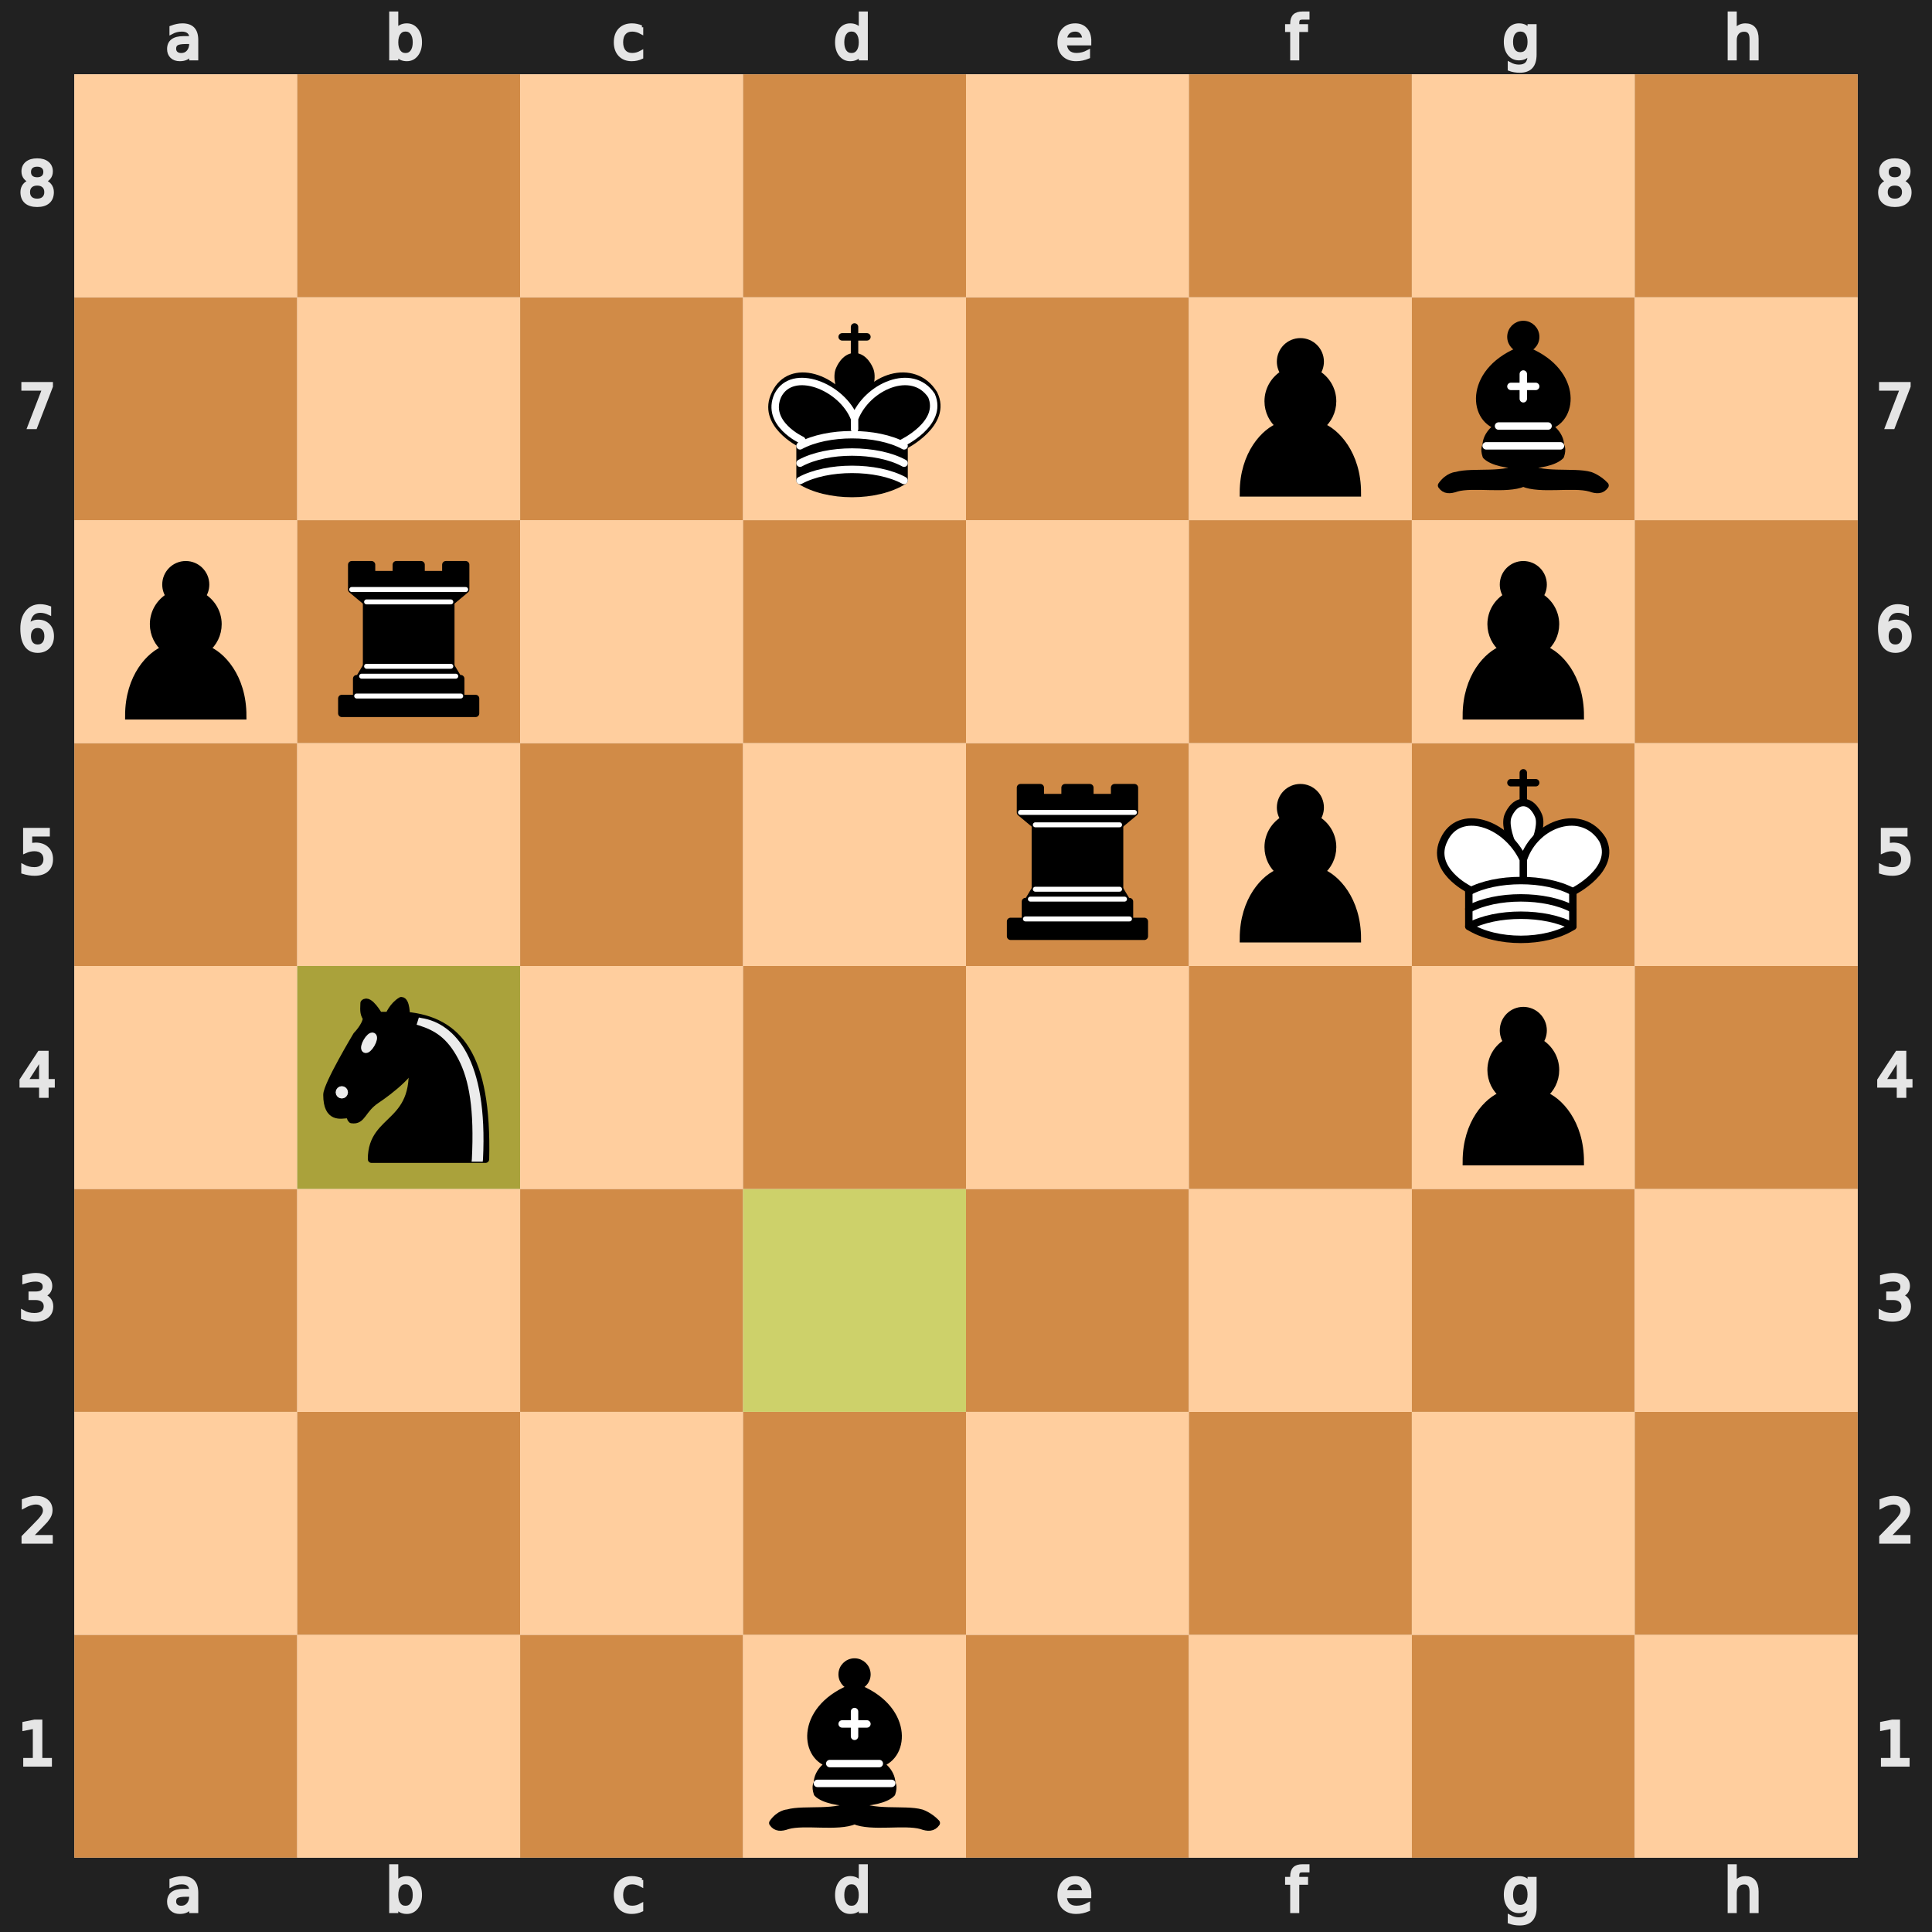
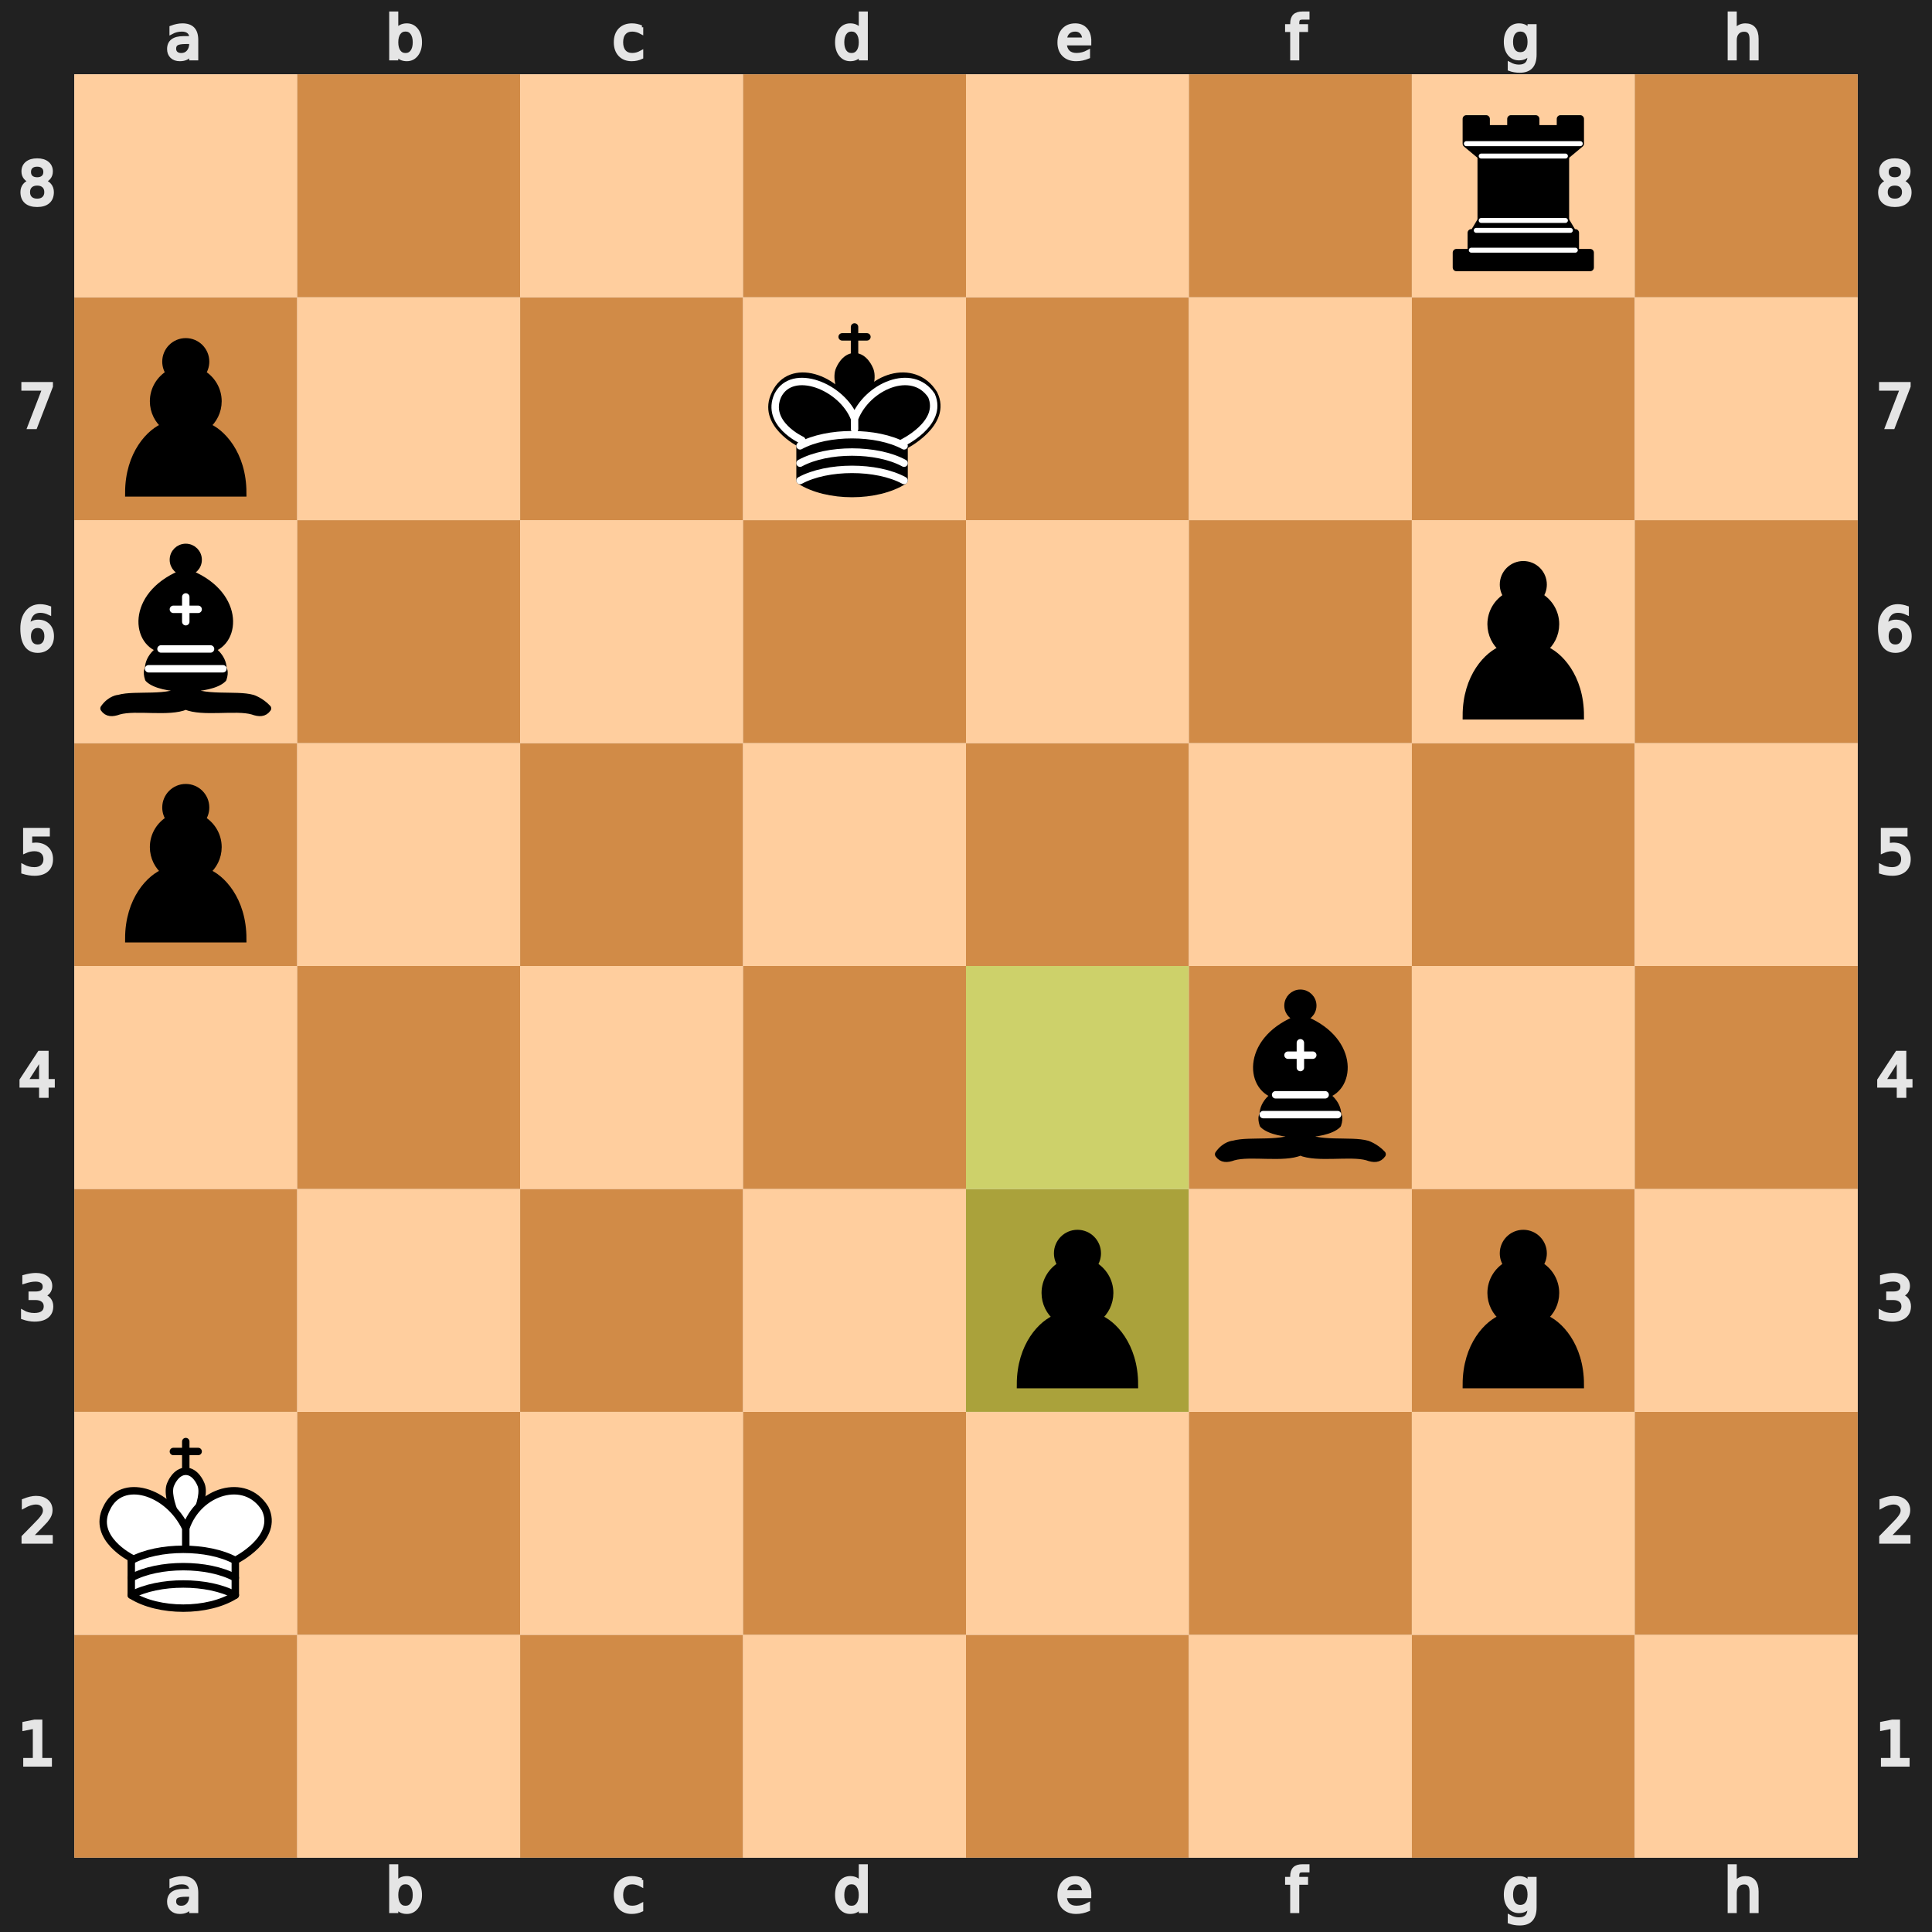
<svg xmlns="http://www.w3.org/2000/svg" xmlns:xlink="http://www.w3.org/1999/xlink" viewBox="0 0 390 390" width="390" height="390">
  <defs>
    <g id="white-king" class="white king" fill="none" fill-rule="evenodd" stroke="#000" stroke-width="1.5" stroke-linecap="round" stroke-linejoin="round">
      <path d="M22.5 11.63V6M20 8h5" stroke-linejoin="miter" />
      <path d="M22.5 25s4.5-7.5 3-10.5c0 0-1-2.5-3-2.5s-3 2.5-3 2.5c-1.5 3 3 10.5 3 10.5" fill="#fff" stroke-linecap="butt" stroke-linejoin="miter" />
      <path d="M11.5 37c5.5 3.5 15.5 3.5 21 0v-7s9-4.5 6-10.5c-4-6.5-13.5-3.5-16 4V27v-3.5c-3.5-7.5-13-10.5-16-4-3 6 5 10 5 10V37z" fill="#fff" />
      <path d="M11.5 30c5.5-3 15.5-3 21 0m-21 3.5c5.5-3 15.5-3 21 0m-21 3.5c5.5-3 15.5-3 21 0" />
    </g>
    <g id="black-pawn" class="black pawn">
      <path d="M22.5 9c-2.21 0-4 1.79-4 4 0 .89.29 1.71.78 2.38C17.33 16.5 16 18.59 16 21c0 2.03.94 3.84 2.41 5.03-3 1.06-7.41 5.55-7.41 13.47h23c0-7.92-4.41-12.41-7.41-13.47 1.47-1.19 2.41-3 2.41-5.03 0-2.41-1.33-4.5-3.28-5.62.49-.67.78-1.49.78-2.38 0-2.21-1.79-4-4-4z" fill="#000" stroke="#000" stroke-width="1.5" stroke-linecap="round" />
-     </g>
-     <g id="black-knight" class="black knight" fill="none" fill-rule="evenodd" stroke="#000" stroke-width="1.5" stroke-linecap="round" stroke-linejoin="round">
-       <path d="M 22,10 C 32.5,11 38.5,18 38,39 L 15,39 C 15,30 25,32.5 23,18" style="fill:#000000; stroke:#000000;" />
-       <path d="M 24,18 C 24.38,20.91 18.45,25.37 16,27 C 13,29 13.18,31.34 11,31 C 9.958,30.06 12.41,27.96 11,28 C 10,28 11.19,29.23 10,30 C 9,30 5.997,31 6,26 C 6,24 12,14 12,14 C 12,14 13.89,12.1 14,10.5 C 13.27,9.506 13.5,8.5 13.5,7.5 C 14.5,6.5 16.5,10 16.5,10 L 18.5,10 C 18.5,10 19.28,8.008 21,7 C 22,7 22,10 22,10" style="fill:#000000; stroke:#000000;" />
-       <path d="M 9.5 25.5 A 0.5 0.5 0 1 1 8.5,25.5 A 0.5 0.5 0 1 1 9.5 25.5 z" style="fill:#ececec; stroke:#ececec;" />
-       <path d="M 15 15.5 A 0.5 1.5 0 1 1 14,15.5 A 0.5 1.5 0 1 1 15 15.5 z" transform="matrix(0.866,0.5,-0.5,0.866,9.693,-5.173)" style="fill:#ececec; stroke:#ececec;" />
-       <path d="M 24.55,10.4 L 24.1,11.85 L 24.6,12 C 27.75,13 30.25,14.49 32.5,18.75 C 34.75,23.01 35.75,29.06 35.25,39 L 35.2,39.5 L 37.45,39.5 L 37.5,39 C 38,28.94 36.62,22.15 34.25,17.66 C 31.88,13.17 28.46,11.02 25.06,10.5 L 24.55,10.4 z " style="fill:#ececec; stroke:none;" />
    </g>
    <g id="black-bishop" class="black bishop" fill="none" fill-rule="evenodd" stroke="#000" stroke-width="1.5" stroke-linecap="round" stroke-linejoin="round">
      <path d="M9 36c3.39-.97 10.11.43 13.5-2 3.39 2.43 10.11 1.03 13.5 2 0 0 1.65.54 3 2-.68.97-1.65.99-3 .5-3.39-.97-10.11.46-13.5-1-3.39 1.46-10.11.03-13.5 1-1.354.49-2.323.47-3-.5 1.354-1.94 3-2 3-2zm6-4c2.5 2.5 12.5 2.5 15 0 .5-1.5 0-2 0-2 0-2.5-2.5-4-2.5-4 5.5-1.5 6-11.5-5-15.5-11 4-10.5 14-5 15.5 0 0-2.5 1.5-2.5 4 0 0-.5.5 0 2zM25 8a2.5 2.5 0 1 1-5 0 2.5 2.5 0 1 1 5 0z" fill="#000" stroke-linecap="butt" />
      <path d="M17.5 26h10M15 30h15m-7.5-14.5v5M20 18h5" stroke="#fff" stroke-linejoin="miter" />
    </g>
    <g id="black-rook" class="black rook" fill="#000" fill-rule="evenodd" stroke="#000" stroke-width="1.5" stroke-linecap="round" stroke-linejoin="round">
      <path d="M9 39h27v-3H9v3zM12.5 32l1.5-2.5h17l1.5 2.5h-20zM12 36v-4h21v4H12z" stroke-linecap="butt" />
      <path d="M14 29.5v-13h17v13H14z" stroke-linecap="butt" stroke-linejoin="miter" />
      <path d="M14 16.5L11 14h23l-3 2.5H14zM11 14V9h4v2h5V9h5v2h5V9h4v5H11z" stroke-linecap="butt" />
      <path d="M12 35.5h21M13 31.5h19M14 29.5h17M14 16.5h17M11 14h23" fill="none" stroke="#fff" stroke-width="1" stroke-linejoin="miter" />
    </g>
    <g id="black-king" class="black king" fill="none" fill-rule="evenodd" stroke="#000" stroke-width="1.5" stroke-linecap="round" stroke-linejoin="round">
      <path d="M22.5 11.63V6" stroke-linejoin="miter" />
      <path d="M22.5 25s4.5-7.5 3-10.5c0 0-1-2.5-3-2.5s-3 2.5-3 2.5c-1.5 3 3 10.5 3 10.5" fill="#000" stroke-linecap="butt" stroke-linejoin="miter" />
      <path d="M11.5 37c5.5 3.5 15.5 3.5 21 0v-7s9-4.5 6-10.5c-4-6.5-13.5-3.5-16 4V27v-3.5c-3.5-7.5-13-10.5-16-4-3 6 5 10 5 10V37z" fill="#000" />
      <path d="M20 8h5" stroke-linejoin="miter" />
      <path d="M32 29.5s8.5-4 6.03-9.65C34.15 14 25 18 22.5 24.5l.01 2.1-.01-2.1C20 18 9.906 14 6.997 19.85c-2.497 5.65 4.853 9 4.853 9M11.5 30c5.5-3 15.5-3 21 0m-21 3.5c5.5-3 15.5-3 21 0m-21 3.5c5.5-3 15.5-3 21 0" stroke="#fff" />
    </g>
  </defs>
  <rect x="7.5" y="7.5" width="375" height="375" fill="none" stroke="#212121" stroke-width="15" />
  <g transform="translate(20, 1) scale(0.75, 0.75)" fill="#e5e5e5" stroke="#e5e5e5">
    <path d="M23.328 10.016q-1.742 0-2.414.398-.672.398-.672 1.36 0 .765.5 1.218.508.445 1.375.445 1.196 0 1.914-.843.727-.852.727-2.258v-.32zm2.867-.594v4.992h-1.437v-1.328q-.492.797-1.227 1.18-.734.375-1.797.375-1.343 0-2.14-.75-.79-.758-.79-2.024 0-1.476.985-2.226.992-.75 2.953-.75h2.016V8.75q0-.992-.656-1.531-.649-.547-1.829-.547-.75 0-1.46.18-.711.18-1.368.539V6.062q.79-.304 1.532-.453.742-.156 1.445-.156 1.898 0 2.836.984.937.985.937 2.985z" />
  </g>
  <g transform="translate(20, 375) scale(0.75, 0.75)" fill="#e5e5e5" stroke="#e5e5e5">
    <path d="M23.328 10.016q-1.742 0-2.414.398-.672.398-.672 1.36 0 .765.5 1.218.508.445 1.375.445 1.196 0 1.914-.843.727-.852.727-2.258v-.32zm2.867-.594v4.992h-1.437v-1.328q-.492.797-1.227 1.18-.734.375-1.797.375-1.343 0-2.14-.75-.79-.758-.79-2.024 0-1.476.985-2.226.992-.75 2.953-.75h2.016V8.75q0-.992-.656-1.531-.649-.547-1.829-.547-.75 0-1.46.18-.711.18-1.368.539V6.062q.79-.304 1.532-.453.742-.156 1.445-.156 1.898 0 2.836.984.937.985.937 2.985z" />
  </g>
  <g transform="translate(65, 1) scale(0.75, 0.75)" fill="#e5e5e5" stroke="#e5e5e5">
    <path d="M24.922 10.047q0-1.586-.656-2.485-.649-.906-1.79-.906-1.14 0-1.796.906-.649.899-.649 2.485 0 1.586.649 2.492.656.898 1.797.898 1.14 0 1.789-.898.656-.906.656-2.492zm-4.89-3.055q.452-.781 1.14-1.156.695-.383 1.656-.383 1.594 0 2.586 1.266 1 1.265 1 3.328 0 2.062-1 3.328-.992 1.266-2.586 1.266-.96 0-1.656-.375-.688-.383-1.14-1.164v1.312h-1.446V2.258h1.445z" />
  </g>
  <g transform="translate(65, 375) scale(0.75, 0.75)" fill="#e5e5e5" stroke="#e5e5e5">
    <path d="M24.922 10.047q0-1.586-.656-2.485-.649-.906-1.79-.906-1.14 0-1.796.906-.649.899-.649 2.485 0 1.586.649 2.492.656.898 1.797.898 1.14 0 1.789-.898.656-.906.656-2.492zm-4.89-3.055q.452-.781 1.14-1.156.695-.383 1.656-.383 1.594 0 2.586 1.266 1 1.265 1 3.328 0 2.062-1 3.328-.992 1.266-2.586 1.266-.96 0-1.656-.375-.688-.383-1.14-1.164v1.312h-1.446V2.258h1.445z" />
  </g>
  <g transform="translate(110, 1) scale(0.75, 0.75)" fill="#e5e5e5" stroke="#e5e5e5">
    <path d="M25.96 6v1.344q-.608-.336-1.226-.5-.609-.172-1.234-.172-1.398 0-2.172.89-.773.883-.773 2.485 0 1.601.773 2.492.774.883 2.172.883.625 0 1.234-.164.618-.172 1.227-.508v1.328q-.602.281-1.25.422-.64.14-1.367.14-1.977 0-3.14-1.242-1.165-1.242-1.165-3.351 0-2.14 1.172-3.367 1.18-1.227 3.227-1.227.664 0 1.296.14.633.134 1.227.407z" />
  </g>
  <g transform="translate(110, 375) scale(0.75, 0.75)" fill="#e5e5e5" stroke="#e5e5e5">
    <path d="M25.96 6v1.344q-.608-.336-1.226-.5-.609-.172-1.234-.172-1.398 0-2.172.89-.773.883-.773 2.485 0 1.601.773 2.492.774.883 2.172.883.625 0 1.234-.164.618-.172 1.227-.508v1.328q-.602.281-1.25.422-.64.14-1.367.14-1.977 0-3.14-1.242-1.165-1.242-1.165-3.351 0-2.14 1.172-3.367 1.18-1.227 3.227-1.227.664 0 1.296.14.633.134 1.227.407z" />
  </g>
  <g transform="translate(155, 1) scale(0.75, 0.75)" fill="#e5e5e5" stroke="#e5e5e5">
    <path d="M24.973 6.992V2.258h1.437v12.156h-1.437v-1.312q-.453.78-1.149 1.164-.687.375-1.656.375-1.586 0-2.586-1.266-.992-1.266-.992-3.328 0-2.063.992-3.328 1-1.266 2.586-1.266.969 0 1.656.383.696.375 1.149 1.156zm-4.899 3.055q0 1.586.649 2.492.656.898 1.797.898 1.14 0 1.796-.898.657-.906.657-2.492 0-1.586-.657-2.485-.656-.906-1.796-.906-1.141 0-1.797.906-.649.899-.649 2.485z" />
  </g>
  <g transform="translate(155, 375) scale(0.75, 0.75)" fill="#e5e5e5" stroke="#e5e5e5">
    <path d="M24.973 6.992V2.258h1.437v12.156h-1.437v-1.312q-.453.78-1.149 1.164-.687.375-1.656.375-1.586 0-2.586-1.266-.992-1.266-.992-3.328 0-2.063.992-3.328 1-1.266 2.586-1.266.969 0 1.656.383.696.375 1.149 1.156zm-4.899 3.055q0 1.586.649 2.492.656.898 1.797.898 1.14 0 1.796-.898.657-.906.657-2.492 0-1.586-.657-2.485-.656-.906-1.796-.906-1.141 0-1.797.906-.649.899-.649 2.485z" />
  </g>
  <g transform="translate(200, 1) scale(0.75, 0.75)" fill="#e5e5e5" stroke="#e5e5e5">
    <path d="M26.555 9.68v.703h-6.61q.094 1.484.89 2.265.806.774 2.235.774.828 0 1.602-.203.781-.203 1.547-.61v1.36q-.774.328-1.586.5-.813.172-1.649.172-2.093 0-3.32-1.22-1.219-1.218-1.219-3.296 0-2.148 1.157-3.406 1.164-1.266 3.132-1.266 1.766 0 2.79 1.14 1.03 1.134 1.03 3.087zm-1.438-.422q-.015-1.18-.664-1.883-.64-.703-1.703-.703-1.203 0-1.93.68-.718.68-.828 1.914z" />
  </g>
  <g transform="translate(200, 375) scale(0.75, 0.75)" fill="#e5e5e5" stroke="#e5e5e5">
    <path d="M26.555 9.68v.703h-6.61q.094 1.484.89 2.265.806.774 2.235.774.828 0 1.602-.203.781-.203 1.547-.61v1.36q-.774.328-1.586.5-.813.172-1.649.172-2.093 0-3.32-1.22-1.219-1.218-1.219-3.296 0-2.148 1.157-3.406 1.164-1.266 3.132-1.266 1.766 0 2.79 1.14 1.03 1.134 1.03 3.087zm-1.438-.422q-.015-1.18-.664-1.883-.64-.703-1.703-.703-1.203 0-1.93.68-.718.68-.828 1.914z" />
  </g>
  <g transform="translate(245, 1) scale(0.75, 0.75)" fill="#e5e5e5" stroke="#e5e5e5">
    <path d="M25.285 2.258v1.195H23.91q-.773 0-1.078.313-.297.312-.297 1.125v.773h2.367v1.117h-2.367v7.633H21.09V6.781h-1.375V5.664h1.375v-.61q0-1.46.68-2.124.68-.672 2.156-.672z" />
  </g>
  <g transform="translate(245, 375) scale(0.75, 0.75)" fill="#e5e5e5" stroke="#e5e5e5">
    <path d="M25.285 2.258v1.195H23.91q-.773 0-1.078.313-.297.312-.297 1.125v.773h2.367v1.117h-2.367v7.633H21.09V6.781h-1.375V5.664h1.375v-.61q0-1.46.68-2.124.68-.672 2.156-.672z" />
  </g>
  <g transform="translate(290, 1) scale(0.75, 0.75)" fill="#e5e5e5" stroke="#e5e5e5">
    <path d="M24.973 9.937q0-1.562-.649-2.421-.64-.86-1.804-.86-1.157 0-1.805.86-.64.859-.64 2.421 0 1.555.64 2.415.648.859 1.805.859 1.164 0 1.804-.86.649-.859.649-2.414zm1.437 3.391q0 2.234-.992 3.32-.992 1.094-3.04 1.094-.757 0-1.429-.117-.672-.11-1.304-.344v-1.398q.632.344 1.25.508.617.164 1.257.164 1.414 0 2.118-.743.703-.734.703-2.226v-.711q-.446.773-1.141 1.156-.695.383-1.664.383-1.61 0-2.594-1.227-.984-1.226-.984-3.25 0-2.03.984-3.257.985-1.227 2.594-1.227.969 0 1.664.383t1.14 1.156V5.664h1.438z" />
  </g>
  <g transform="translate(290, 375) scale(0.75, 0.75)" fill="#e5e5e5" stroke="#e5e5e5">
    <path d="M24.973 9.937q0-1.562-.649-2.421-.64-.86-1.804-.86-1.157 0-1.805.86-.64.859-.64 2.421 0 1.555.64 2.415.648.859 1.805.859 1.164 0 1.804-.86.649-.859.649-2.414zm1.437 3.391q0 2.234-.992 3.32-.992 1.094-3.04 1.094-.757 0-1.429-.117-.672-.11-1.304-.344v-1.398q.632.344 1.25.508.617.164 1.257.164 1.414 0 2.118-.743.703-.734.703-2.226v-.711q-.446.773-1.141 1.156-.695.383-1.664.383-1.61 0-2.594-1.227-.984-1.226-.984-3.25 0-2.03.984-3.257.985-1.227 2.594-1.227.969 0 1.664.383t1.14 1.156V5.664h1.438z" />
  </g>
  <g transform="translate(335, 1) scale(0.75, 0.75)" fill="#e5e5e5" stroke="#e5e5e5">
    <path d="M26.164 9.133v5.281h-1.437V9.18q0-1.243-.485-1.86-.484-.617-1.453-.617-1.164 0-1.836.742-.672.742-.672 2.024v4.945h-1.445V2.258h1.445v4.765q.516-.789 1.211-1.18.703-.39 1.617-.39 1.508 0 2.282.938.773.93.773 2.742z" />
  </g>
  <g transform="translate(335, 375) scale(0.75, 0.75)" fill="#e5e5e5" stroke="#e5e5e5">
    <path d="M26.164 9.133v5.281h-1.437V9.18q0-1.243-.485-1.86-.484-.617-1.453-.617-1.164 0-1.836.742-.672.742-.672 2.024v4.945h-1.445V2.258h1.445v4.765q.516-.789 1.211-1.18.703-.39 1.617-.39 1.508 0 2.282.938.773.93.773 2.742z" />
  </g>
  <g transform="translate(0, 335) scale(0.75, 0.75)" fill="#e5e5e5" stroke="#e5e5e5">
    <path d="M6.754 26.996h2.578v-8.898l-2.805.562v-1.437l2.79-.563h1.578v10.336h2.578v1.328h-6.72z" />
  </g>
  <g transform="translate(375, 335) scale(0.75, 0.75)" fill="#e5e5e5" stroke="#e5e5e5">
    <path d="M6.754 26.996h2.578v-8.898l-2.805.562v-1.437l2.79-.563h1.578v10.336h2.578v1.328h-6.72z" />
  </g>
  <g transform="translate(0, 290) scale(0.75, 0.75)" fill="#e5e5e5" stroke="#e5e5e5">
    <path d="M8.195 26.996h5.508v1.328H6.297v-1.328q.898-.93 2.445-2.492 1.555-1.57 1.953-2.024.758-.851 1.055-1.437.305-.594.305-1.164 0-.93-.657-1.516-.648-.586-1.695-.586-.742 0-1.57.258-.82.258-1.758.781v-1.593q.953-.383 1.781-.578.828-.196 1.516-.196 1.812 0 2.89.906 1.079.907 1.079 2.422 0 .72-.274 1.368-.265.64-.976 1.515-.196.227-1.243 1.313-1.046 1.078-2.953 3.023z" />
  </g>
  <g transform="translate(375, 290) scale(0.75, 0.75)" fill="#e5e5e5" stroke="#e5e5e5">
    <path d="M8.195 26.996h5.508v1.328H6.297v-1.328q.898-.93 2.445-2.492 1.555-1.57 1.953-2.024.758-.851 1.055-1.437.305-.594.305-1.164 0-.93-.657-1.516-.648-.586-1.695-.586-.742 0-1.57.258-.82.258-1.758.781v-1.593q.953-.383 1.781-.578.828-.196 1.516-.196 1.812 0 2.89.906 1.079.907 1.079 2.422 0 .72-.274 1.368-.265.64-.976 1.515-.196.227-1.243 1.313-1.046 1.078-2.953 3.023z" />
  </g>
  <g transform="translate(0, 245) scale(0.75, 0.75)" fill="#e5e5e5" stroke="#e5e5e5">
    <path d="M11.434 22.035q1.132.242 1.765 1.008.64.766.64 1.89 0 1.727-1.187 2.672-1.187.946-3.375.946-.734 0-1.515-.149-.774-.14-1.602-.43V26.45q.656.383 1.438.578.78.196 1.632.196 1.485 0 2.258-.586.782-.586.782-1.703 0-1.032-.727-1.61-.719-.586-2.008-.586h-1.36v-1.297h1.423q1.164 0 1.78-.46.618-.47.618-1.344 0-.899-.64-1.375-.633-.485-1.82-.485-.65 0-1.391.141-.743.14-1.633.437V16.95q.898-.25 1.68-.375.788-.125 1.484-.125 1.797 0 2.844.82 1.046.813 1.046 2.204 0 .968-.554 1.64-.555.664-1.578.922z" />
  </g>
  <g transform="translate(375, 245) scale(0.75, 0.75)" fill="#e5e5e5" stroke="#e5e5e5">
    <path d="M11.434 22.035q1.132.242 1.765 1.008.64.766.64 1.89 0 1.727-1.187 2.672-1.187.946-3.375.946-.734 0-1.515-.149-.774-.14-1.602-.43V26.45q.656.383 1.438.578.78.196 1.632.196 1.485 0 2.258-.586.782-.586.782-1.703 0-1.032-.727-1.61-.719-.586-2.008-.586h-1.36v-1.297h1.423q1.164 0 1.78-.46.618-.47.618-1.344 0-.899-.64-1.375-.633-.485-1.82-.485-.65 0-1.391.141-.743.14-1.633.437V16.95q.898-.25 1.68-.375.788-.125 1.484-.125 1.797 0 2.844.82 1.046.813 1.046 2.204 0 .968-.554 1.64-.555.664-1.578.922z" />
  </g>
  <g transform="translate(0, 200) scale(0.75, 0.75)" fill="#e5e5e5" stroke="#e5e5e5">
    <path d="M11.016 18.035L7.03 24.262h3.985zm-.414-1.375h1.984v7.602h1.664v1.312h-1.664v2.75h-1.57v-2.75H5.75v-1.523z" />
  </g>
  <g transform="translate(375, 200) scale(0.75, 0.75)" fill="#e5e5e5" stroke="#e5e5e5">
    <path d="M11.016 18.035L7.03 24.262h3.985zm-.414-1.375h1.984v7.602h1.664v1.312h-1.664v2.75h-1.57v-2.75H5.75v-1.523z" />
  </g>
  <g transform="translate(0, 155) scale(0.75, 0.75)" fill="#e5e5e5" stroke="#e5e5e5">
    <path d="M6.719 16.66h6.195v1.328h-4.75v2.86q.344-.118.688-.172.343-.063.687-.063 1.953 0 3.094 1.07 1.14 1.07 1.14 2.899 0 1.883-1.171 2.93-1.172 1.039-3.305 1.039-.735 0-1.5-.125-.758-.125-1.57-.375v-1.586q.703.383 1.453.57.75.188 1.586.188 1.351 0 2.14-.711.79-.711.79-1.93 0-1.219-.79-1.93-.789-.71-2.14-.71-.633 0-1.266.14-.625.14-1.281.438z" />
  </g>
  <g transform="translate(375, 155) scale(0.75, 0.75)" fill="#e5e5e5" stroke="#e5e5e5">
    <path d="M6.719 16.66h6.195v1.328h-4.75v2.86q.344-.118.688-.172.343-.063.687-.063 1.953 0 3.094 1.07 1.14 1.07 1.14 2.899 0 1.883-1.171 2.93-1.172 1.039-3.305 1.039-.735 0-1.5-.125-.758-.125-1.57-.375v-1.586q.703.383 1.453.57.75.188 1.586.188 1.351 0 2.14-.711.79-.711.79-1.93 0-1.219-.79-1.93-.789-.71-2.14-.71-.633 0-1.266.14-.625.14-1.281.438z" />
  </g>
  <g transform="translate(0, 110) scale(0.75, 0.75)" fill="#e5e5e5" stroke="#e5e5e5">
    <path d="M10.137 21.863q-1.063 0-1.688.727-.617.726-.617 1.992 0 1.258.617 1.992.625.727 1.688.727 1.062 0 1.68-.727.624-.734.624-1.992 0-1.266-.625-1.992-.617-.727-1.68-.727zm3.133-4.945v1.437q-.594-.28-1.204-.43-.601-.148-1.195-.148-1.562 0-2.39 1.055-.82 1.055-.938 3.188.46-.68 1.156-1.04.696-.367 1.531-.367 1.758 0 2.774 1.07 1.023 1.063 1.023 2.899 0 1.797-1.062 2.883-1.063 1.086-2.828 1.086-2.024 0-3.094-1.547-1.07-1.555-1.07-4.5 0-2.766 1.312-4.406 1.313-1.649 3.524-1.649.593 0 1.195.117.61.118 1.266.352z" />
  </g>
  <g transform="translate(375, 110) scale(0.75, 0.75)" fill="#e5e5e5" stroke="#e5e5e5">
    <path d="M10.137 21.863q-1.063 0-1.688.727-.617.726-.617 1.992 0 1.258.617 1.992.625.727 1.688.727 1.062 0 1.68-.727.624-.734.624-1.992 0-1.266-.625-1.992-.617-.727-1.68-.727zm3.133-4.945v1.437q-.594-.28-1.204-.43-.601-.148-1.195-.148-1.562 0-2.39 1.055-.82 1.055-.938 3.188.46-.68 1.156-1.04.696-.367 1.531-.367 1.758 0 2.774 1.07 1.023 1.063 1.023 2.899 0 1.797-1.062 2.883-1.063 1.086-2.828 1.086-2.024 0-3.094-1.547-1.07-1.555-1.07-4.5 0-2.766 1.312-4.406 1.313-1.649 3.524-1.649.593 0 1.195.117.61.118 1.266.352z" />
  </g>
  <g transform="translate(0, 65) scale(0.75, 0.75)" fill="#e5e5e5" stroke="#e5e5e5">
    <path d="M6.25 16.66h7.5v.672L9.516 28.324H7.867l3.985-10.336H6.25z" />
  </g>
  <g transform="translate(375, 65) scale(0.75, 0.75)" fill="#e5e5e5" stroke="#e5e5e5">
    <path d="M6.25 16.66h7.5v.672L9.516 28.324H7.867l3.985-10.336H6.25z" />
  </g>
  <g transform="translate(0, 20) scale(0.75, 0.75)" fill="#e5e5e5" stroke="#e5e5e5">
    <path d="M10 22.785q-1.125 0-1.773.602-.641.601-.641 1.656t.64 1.656q.649.602 1.774.602t1.773-.602q.649-.61.649-1.656 0-1.055-.649-1.656-.64-.602-1.773-.602zm-1.578-.672q-1.016-.25-1.586-.945-.563-.695-.563-1.695 0-1.399.993-2.211 1-.813 2.734-.813 1.742 0 2.734.813.993.812.993 2.21 0 1-.57 1.696-.563.695-1.571.945 1.14.266 1.773 1.04.641.773.641 1.89 0 1.695-1.04 2.602-1.03.906-2.96.906t-2.969-.906Q6 26.738 6 25.043q0-1.117.64-1.89.641-.774 1.782-1.04zm-.578-2.492q0 .906.562 1.414.57.508 1.594.508 1.016 0 1.586-.508.578-.508.578-1.414 0-.906-.578-1.414-.57-.508-1.586-.508-1.023 0-1.594.508-.562.508-.562 1.414z" />
  </g>
  <g transform="translate(375, 20) scale(0.75, 0.75)" fill="#e5e5e5" stroke="#e5e5e5">
    <path d="M10 22.785q-1.125 0-1.773.602-.641.601-.641 1.656t.64 1.656q.649.602 1.774.602t1.773-.602q.649-.61.649-1.656 0-1.055-.649-1.656-.64-.602-1.773-.602zm-1.578-.672q-1.016-.25-1.586-.945-.563-.695-.563-1.695 0-1.399.993-2.211 1-.813 2.734-.813 1.742 0 2.734.813.993.812.993 2.21 0 1-.57 1.696-.563.695-1.571.945 1.14.266 1.773 1.04.641.773.641 1.89 0 1.695-1.04 2.602-1.03.906-2.96.906t-2.969-.906Q6 26.738 6 25.043q0-1.117.64-1.89.641-.774 1.782-1.04zm-.578-2.492q0 .906.562 1.414.57.508 1.594.508 1.016 0 1.586-.508.578-.508.578-1.414 0-.906-.578-1.414-.57-.508-1.586-.508-1.023 0-1.594.508-.562.508-.562 1.414z" />
  </g>
  <rect x="15" y="330" width="45" height="45" class="square dark a1" stroke="none" fill="#d18b47" />
  <rect x="60" y="330" width="45" height="45" class="square light b1" stroke="none" fill="#ffce9e" />
  <rect x="105" y="330" width="45" height="45" class="square dark c1" stroke="none" fill="#d18b47" />
  <rect x="150" y="330" width="45" height="45" class="square light d1" stroke="none" fill="#ffce9e" />
  <rect x="195" y="330" width="45" height="45" class="square dark e1" stroke="none" fill="#d18b47" />
  <rect x="240" y="330" width="45" height="45" class="square light f1" stroke="none" fill="#ffce9e" />
  <rect x="285" y="330" width="45" height="45" class="square dark g1" stroke="none" fill="#d18b47" />
  <rect x="330" y="330" width="45" height="45" class="square light h1" stroke="none" fill="#ffce9e" />
  <rect x="15" y="285" width="45" height="45" class="square light a2" stroke="none" fill="#ffce9e" />
  <rect x="60" y="285" width="45" height="45" class="square dark b2" stroke="none" fill="#d18b47" />
  <rect x="105" y="285" width="45" height="45" class="square light c2" stroke="none" fill="#ffce9e" />
  <rect x="150" y="285" width="45" height="45" class="square dark d2" stroke="none" fill="#d18b47" />
  <rect x="195" y="285" width="45" height="45" class="square light e2" stroke="none" fill="#ffce9e" />
  <rect x="240" y="285" width="45" height="45" class="square dark f2" stroke="none" fill="#d18b47" />
  <rect x="285" y="285" width="45" height="45" class="square light g2" stroke="none" fill="#ffce9e" />
  <rect x="330" y="285" width="45" height="45" class="square dark h2" stroke="none" fill="#d18b47" />
  <rect x="15" y="240" width="45" height="45" class="square dark a3" stroke="none" fill="#d18b47" />
  <rect x="60" y="240" width="45" height="45" class="square light b3" stroke="none" fill="#ffce9e" />
  <rect x="105" y="240" width="45" height="45" class="square dark c3" stroke="none" fill="#d18b47" />
-   <rect x="150" y="240" width="45" height="45" class="square light lastmove d3" stroke="none" fill="#cdd16a" />
-   <rect x="195" y="240" width="45" height="45" class="square dark e3" stroke="none" fill="#d18b47" />
+   <rect x="150" y="240" width="45" height="45" class="square light d3" stroke="none" fill="#ffce9e" />
+   <rect x="195" y="240" width="45" height="45" class="square dark lastmove e3" stroke="none" fill="#aaa23b" />
  <rect x="240" y="240" width="45" height="45" class="square light f3" stroke="none" fill="#ffce9e" />
  <rect x="285" y="240" width="45" height="45" class="square dark g3" stroke="none" fill="#d18b47" />
  <rect x="330" y="240" width="45" height="45" class="square light h3" stroke="none" fill="#ffce9e" />
  <rect x="15" y="195" width="45" height="45" class="square light a4" stroke="none" fill="#ffce9e" />
-   <rect x="60" y="195" width="45" height="45" class="square dark lastmove b4" stroke="none" fill="#aaa23b" />
+   <rect x="60" y="195" width="45" height="45" class="square dark b4" stroke="none" fill="#d18b47" />
  <rect x="105" y="195" width="45" height="45" class="square light c4" stroke="none" fill="#ffce9e" />
  <rect x="150" y="195" width="45" height="45" class="square dark d4" stroke="none" fill="#d18b47" />
-   <rect x="195" y="195" width="45" height="45" class="square light e4" stroke="none" fill="#ffce9e" />
+   <rect x="195" y="195" width="45" height="45" class="square light lastmove e4" stroke="none" fill="#cdd16a" />
  <rect x="240" y="195" width="45" height="45" class="square dark f4" stroke="none" fill="#d18b47" />
  <rect x="285" y="195" width="45" height="45" class="square light g4" stroke="none" fill="#ffce9e" />
  <rect x="330" y="195" width="45" height="45" class="square dark h4" stroke="none" fill="#d18b47" />
  <rect x="15" y="150" width="45" height="45" class="square dark a5" stroke="none" fill="#d18b47" />
  <rect x="60" y="150" width="45" height="45" class="square light b5" stroke="none" fill="#ffce9e" />
  <rect x="105" y="150" width="45" height="45" class="square dark c5" stroke="none" fill="#d18b47" />
  <rect x="150" y="150" width="45" height="45" class="square light d5" stroke="none" fill="#ffce9e" />
  <rect x="195" y="150" width="45" height="45" class="square dark e5" stroke="none" fill="#d18b47" />
  <rect x="240" y="150" width="45" height="45" class="square light f5" stroke="none" fill="#ffce9e" />
  <rect x="285" y="150" width="45" height="45" class="square dark g5" stroke="none" fill="#d18b47" />
  <rect x="330" y="150" width="45" height="45" class="square light h5" stroke="none" fill="#ffce9e" />
  <rect x="15" y="105" width="45" height="45" class="square light a6" stroke="none" fill="#ffce9e" />
  <rect x="60" y="105" width="45" height="45" class="square dark b6" stroke="none" fill="#d18b47" />
  <rect x="105" y="105" width="45" height="45" class="square light c6" stroke="none" fill="#ffce9e" />
  <rect x="150" y="105" width="45" height="45" class="square dark d6" stroke="none" fill="#d18b47" />
  <rect x="195" y="105" width="45" height="45" class="square light e6" stroke="none" fill="#ffce9e" />
  <rect x="240" y="105" width="45" height="45" class="square dark f6" stroke="none" fill="#d18b47" />
  <rect x="285" y="105" width="45" height="45" class="square light g6" stroke="none" fill="#ffce9e" />
  <rect x="330" y="105" width="45" height="45" class="square dark h6" stroke="none" fill="#d18b47" />
  <rect x="15" y="60" width="45" height="45" class="square dark a7" stroke="none" fill="#d18b47" />
  <rect x="60" y="60" width="45" height="45" class="square light b7" stroke="none" fill="#ffce9e" />
  <rect x="105" y="60" width="45" height="45" class="square dark c7" stroke="none" fill="#d18b47" />
  <rect x="150" y="60" width="45" height="45" class="square light d7" stroke="none" fill="#ffce9e" />
  <rect x="195" y="60" width="45" height="45" class="square dark e7" stroke="none" fill="#d18b47" />
  <rect x="240" y="60" width="45" height="45" class="square light f7" stroke="none" fill="#ffce9e" />
  <rect x="285" y="60" width="45" height="45" class="square dark g7" stroke="none" fill="#d18b47" />
  <rect x="330" y="60" width="45" height="45" class="square light h7" stroke="none" fill="#ffce9e" />
  <rect x="15" y="15" width="45" height="45" class="square light a8" stroke="none" fill="#ffce9e" />
  <rect x="60" y="15" width="45" height="45" class="square dark b8" stroke="none" fill="#d18b47" />
  <rect x="105" y="15" width="45" height="45" class="square light c8" stroke="none" fill="#ffce9e" />
  <rect x="150" y="15" width="45" height="45" class="square dark d8" stroke="none" fill="#d18b47" />
  <rect x="195" y="15" width="45" height="45" class="square light e8" stroke="none" fill="#ffce9e" />
  <rect x="240" y="15" width="45" height="45" class="square dark f8" stroke="none" fill="#d18b47" />
  <rect x="285" y="15" width="45" height="45" class="square light g8" stroke="none" fill="#ffce9e" />
  <rect x="330" y="15" width="45" height="45" class="square dark h8" stroke="none" fill="#d18b47" />
-   <use href="#black-bishop" xlink:href="#black-bishop" transform="translate(150, 330)" />
-   <use href="#black-knight" xlink:href="#black-knight" transform="translate(60, 195)" />
-   <use href="#black-pawn" xlink:href="#black-pawn" transform="translate(285, 195)" />
-   <use href="#black-rook" xlink:href="#black-rook" transform="translate(195, 150)" />
-   <use href="#black-pawn" xlink:href="#black-pawn" transform="translate(240, 150)" />
-   <use href="#white-king" xlink:href="#white-king" transform="translate(285, 150)" />
-   <use href="#black-pawn" xlink:href="#black-pawn" transform="translate(15, 105)" />
-   <use href="#black-rook" xlink:href="#black-rook" transform="translate(60, 105)" />
+   <use href="#white-king" xlink:href="#white-king" transform="translate(15, 285)" />
+   <use href="#black-pawn" xlink:href="#black-pawn" transform="translate(195, 240)" />
+   <use href="#black-pawn" xlink:href="#black-pawn" transform="translate(285, 240)" />
+   <use href="#black-bishop" xlink:href="#black-bishop" transform="translate(240, 195)" />
+   <use href="#black-pawn" xlink:href="#black-pawn" transform="translate(15, 150)" />
+   <use href="#black-bishop" xlink:href="#black-bishop" transform="translate(15, 105)" />
  <use href="#black-pawn" xlink:href="#black-pawn" transform="translate(285, 105)" />
+   <use href="#black-pawn" xlink:href="#black-pawn" transform="translate(15, 60)" />
  <use href="#black-king" xlink:href="#black-king" transform="translate(150, 60)" />
-   <use href="#black-pawn" xlink:href="#black-pawn" transform="translate(240, 60)" />
-   <use href="#black-bishop" xlink:href="#black-bishop" transform="translate(285, 60)" />
+   <use href="#black-rook" xlink:href="#black-rook" transform="translate(285, 15)" />
</svg>
